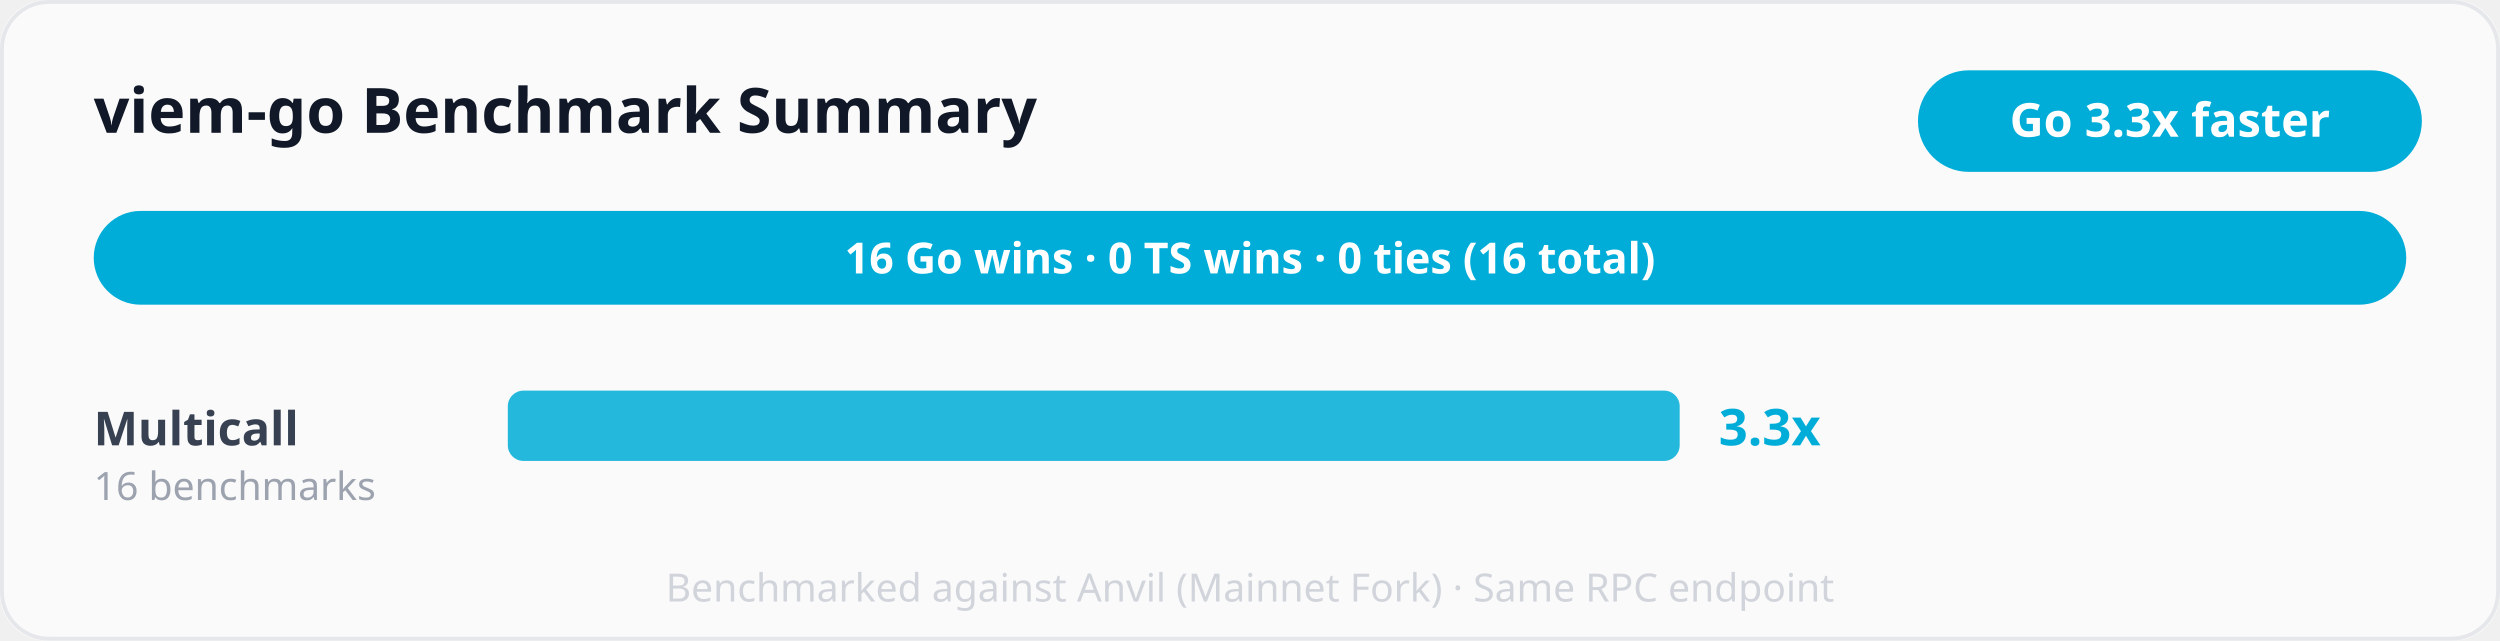
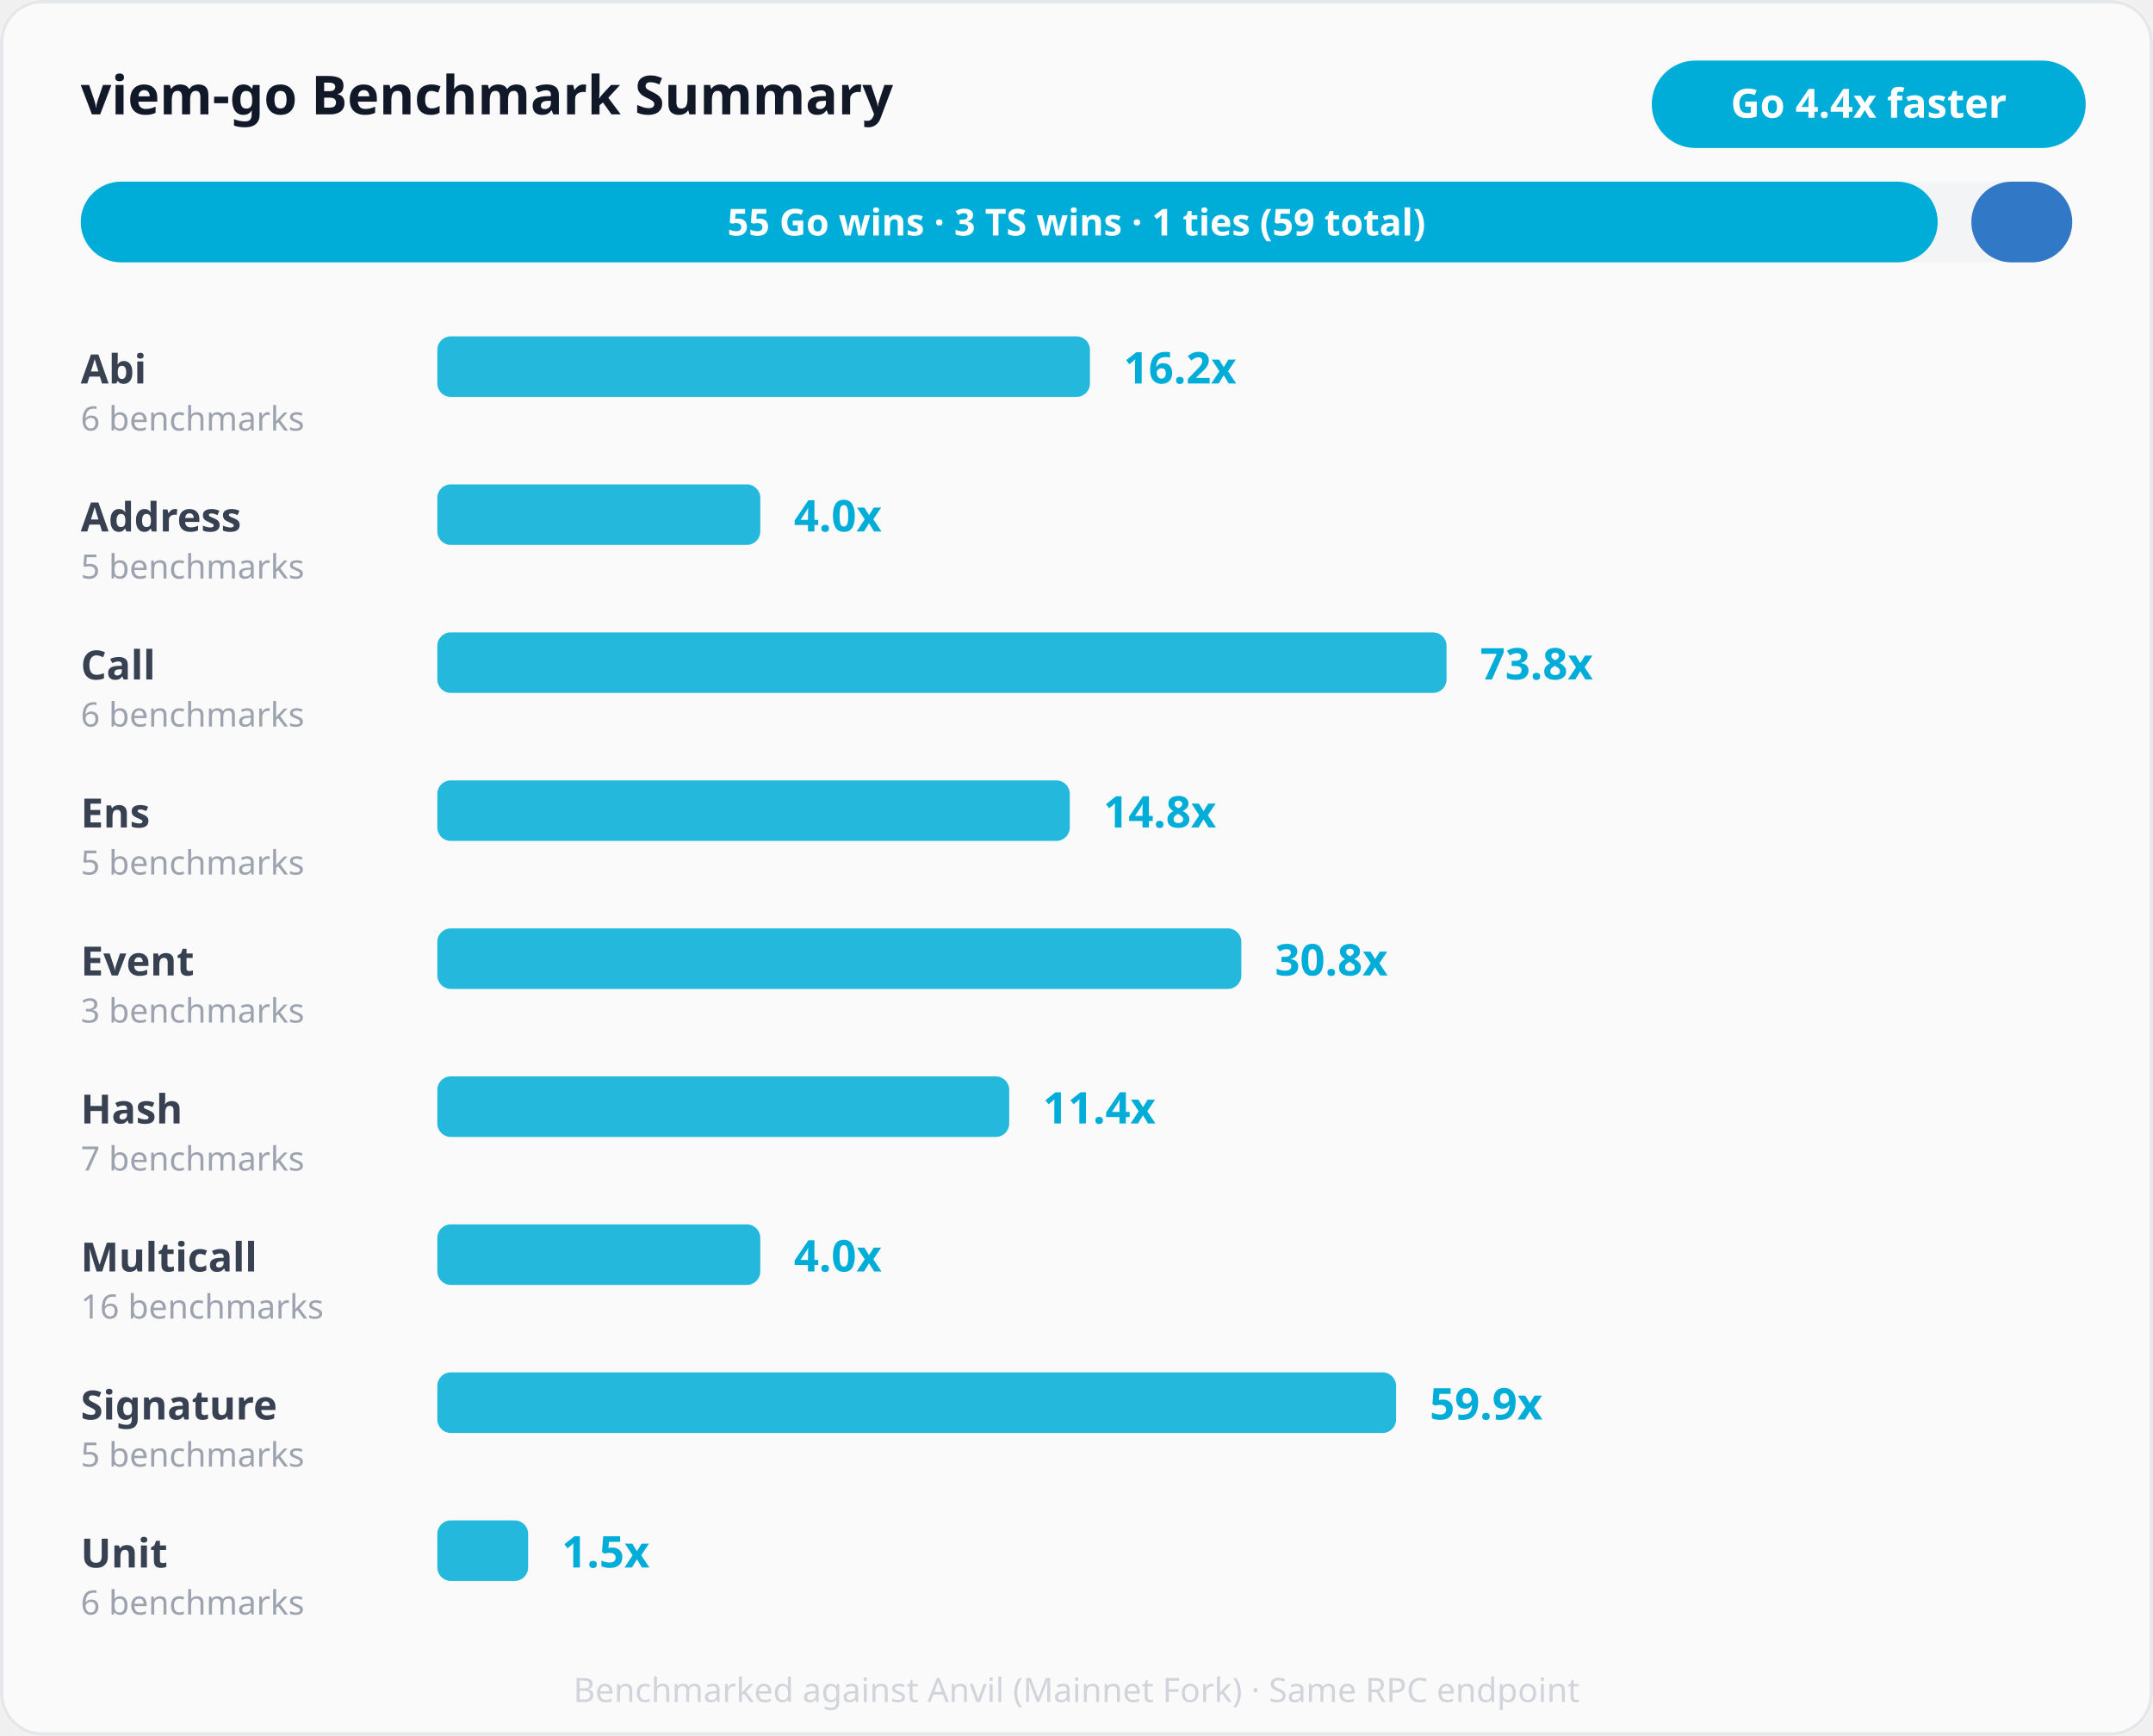
- <svg xmlns="http://www.w3.org/2000/svg" width="640" height="164" viewBox="0 0 640 164">
-   <rect width="640" height="164" fill="#FAFAFA" rx="12" />
-   <rect x=".5" y=".5" width="639" height="163" fill="none" stroke="#E5E7EB" rx="12" />
+ <svg xmlns="http://www.w3.org/2000/svg" width="640" height="516" viewBox="0 0 640 516">
+   <rect width="640" height="516" fill="#FAFAFA" rx="12" />
+   <rect x=".5" y=".5" width="639" height="515" fill="none" stroke="#E5E7EB" rx="12" />
  <text x="24" y="34" font-family="system-ui,sans-serif" font-size="16" font-weight="700" fill="#111827">viem-go Benchmark Summary</text>
  <rect x="491" y="18" width="129" height="26" fill="#00ADD8" rx="13" />
-   <text x="555.5" y="35" text-anchor="middle" font-family="system-ui,sans-serif" font-size="12" font-weight="600" fill="white">Go 3.3x faster</text>
+   <text x="555.5" y="35" text-anchor="middle" font-family="system-ui,sans-serif" font-size="12" font-weight="600" fill="white">Go 4.4x faster</text>
  <rect x="24" y="54" width="592" height="24" fill="#F3F4F6" rx="12" />
-   <rect x="24" y="54" width="592" height="24" fill="#00ADD8" rx="12" />
-   <text x="320" y="70" text-anchor="middle" font-family="system-ui,sans-serif" font-size="11" font-weight="600" fill="white">16 Go wins · 0 TS wins · 0 ties (16 total)</text>
-   <text x="24" y="114" font-family="system-ui,sans-serif" font-size="12" font-weight="600" fill="#374151">Multicall</text>
-   <text x="24" y="128" font-family="system-ui,sans-serif" font-size="10" fill="#9CA3AF">16 benchmarks</text>
-   <rect x="130" y="100" width="300" height="18" fill="#00ADD8" rx="4" opacity="0.85" />
-   <text x="440" y="114" font-family="system-ui,sans-serif" font-size="13" font-weight="700" fill="#00ADD8">3.3x</text>
-   <text x="320" y="154" text-anchor="middle" font-family="system-ui,sans-serif" font-size="10" fill="#D1D5DB">Benchmarked against Anvil (Mainnet Fork) · Same RPC endpoint</text>
+   <rect x="24" y="54" width="552" height="24" fill="#00ADD8" rx="12" />
+   <rect x="586" y="54" width="30" height="24" fill="#3178C6" rx="12" />
+   <text x="320" y="70" text-anchor="middle" font-family="system-ui,sans-serif" font-size="11" font-weight="600" fill="white">55 Go wins · 3 TS wins · 1 ties (59 total)</text>
+   <text x="24" y="114" font-family="system-ui,sans-serif" font-size="12" font-weight="600" fill="#374151">Abi</text>
+   <text x="24" y="128" font-family="system-ui,sans-serif" font-size="10" fill="#9CA3AF">6 benchmarks</text>
+   <rect x="130" y="100" width="194" height="18" fill="#00ADD8" rx="4" opacity="0.85" />
+   <text x="334" y="114" font-family="system-ui,sans-serif" font-size="13" font-weight="700" fill="#00ADD8">16.2x</text>
+   <text x="24" y="158" font-family="system-ui,sans-serif" font-size="12" font-weight="600" fill="#374151">Address</text>
+   <text x="24" y="172" font-family="system-ui,sans-serif" font-size="10" fill="#9CA3AF">5 benchmarks</text>
+   <rect x="130" y="144" width="96" height="18" fill="#00ADD8" rx="4" opacity="0.85" />
+   <text x="236" y="158" font-family="system-ui,sans-serif" font-size="13" font-weight="700" fill="#00ADD8">4.0x</text>
+   <text x="24" y="202" font-family="system-ui,sans-serif" font-size="12" font-weight="600" fill="#374151">Call</text>
+   <text x="24" y="216" font-family="system-ui,sans-serif" font-size="10" fill="#9CA3AF">6 benchmarks</text>
+   <rect x="130" y="188" width="300" height="18" fill="#00ADD8" rx="4" opacity="0.85" />
+   <text x="440" y="202" font-family="system-ui,sans-serif" font-size="13" font-weight="700" fill="#00ADD8">73.8x</text>
+   <text x="24" y="246" font-family="system-ui,sans-serif" font-size="12" font-weight="600" fill="#374151">Ens</text>
+   <text x="24" y="260" font-family="system-ui,sans-serif" font-size="10" fill="#9CA3AF">5 benchmarks</text>
+   <rect x="130" y="232" width="188" height="18" fill="#00ADD8" rx="4" opacity="0.85" />
+   <text x="328" y="246" font-family="system-ui,sans-serif" font-size="13" font-weight="700" fill="#00ADD8">14.8x</text>
+   <text x="24" y="290" font-family="system-ui,sans-serif" font-size="12" font-weight="600" fill="#374151">Event</text>
+   <text x="24" y="304" font-family="system-ui,sans-serif" font-size="10" fill="#9CA3AF">3 benchmarks</text>
+   <rect x="130" y="276" width="239" height="18" fill="#00ADD8" rx="4" opacity="0.85" />
+   <text x="379" y="290" font-family="system-ui,sans-serif" font-size="13" font-weight="700" fill="#00ADD8">30.8x</text>
+   <text x="24" y="334" font-family="system-ui,sans-serif" font-size="12" font-weight="600" fill="#374151">Hash</text>
+   <text x="24" y="348" font-family="system-ui,sans-serif" font-size="10" fill="#9CA3AF">7 benchmarks</text>
+   <rect x="130" y="320" width="170" height="18" fill="#00ADD8" rx="4" opacity="0.85" />
+   <text x="310" y="334" font-family="system-ui,sans-serif" font-size="13" font-weight="700" fill="#00ADD8">11.4x</text>
+   <text x="24" y="378" font-family="system-ui,sans-serif" font-size="12" font-weight="600" fill="#374151">Multicall</text>
+   <text x="24" y="392" font-family="system-ui,sans-serif" font-size="10" fill="#9CA3AF">16 benchmarks</text>
+   <rect x="130" y="364" width="96" height="18" fill="#00ADD8" rx="4" opacity="0.85" />
+   <text x="236" y="378" font-family="system-ui,sans-serif" font-size="13" font-weight="700" fill="#00ADD8">4.0x</text>
+   <text x="24" y="422" font-family="system-ui,sans-serif" font-size="12" font-weight="600" fill="#374151">Signature</text>
+   <text x="24" y="436" font-family="system-ui,sans-serif" font-size="10" fill="#9CA3AF">5 benchmarks</text>
+   <rect x="130" y="408" width="285" height="18" fill="#00ADD8" rx="4" opacity="0.85" />
+   <text x="425" y="422" font-family="system-ui,sans-serif" font-size="13" font-weight="700" fill="#00ADD8">59.9x</text>
+   <text x="24" y="466" font-family="system-ui,sans-serif" font-size="12" font-weight="600" fill="#374151">Unit</text>
+   <text x="24" y="480" font-family="system-ui,sans-serif" font-size="10" fill="#9CA3AF">6 benchmarks</text>
+   <rect x="130" y="452" width="27" height="18" fill="#00ADD8" rx="4" opacity="0.85" />
+   <text x="167" y="466" font-family="system-ui,sans-serif" font-size="13" font-weight="700" fill="#00ADD8">1.5x</text>
+   <text x="320" y="506" text-anchor="middle" font-family="system-ui,sans-serif" font-size="10" fill="#D1D5DB">Benchmarked against Anvil (Mainnet Fork) · Same RPC endpoint</text>
</svg>
